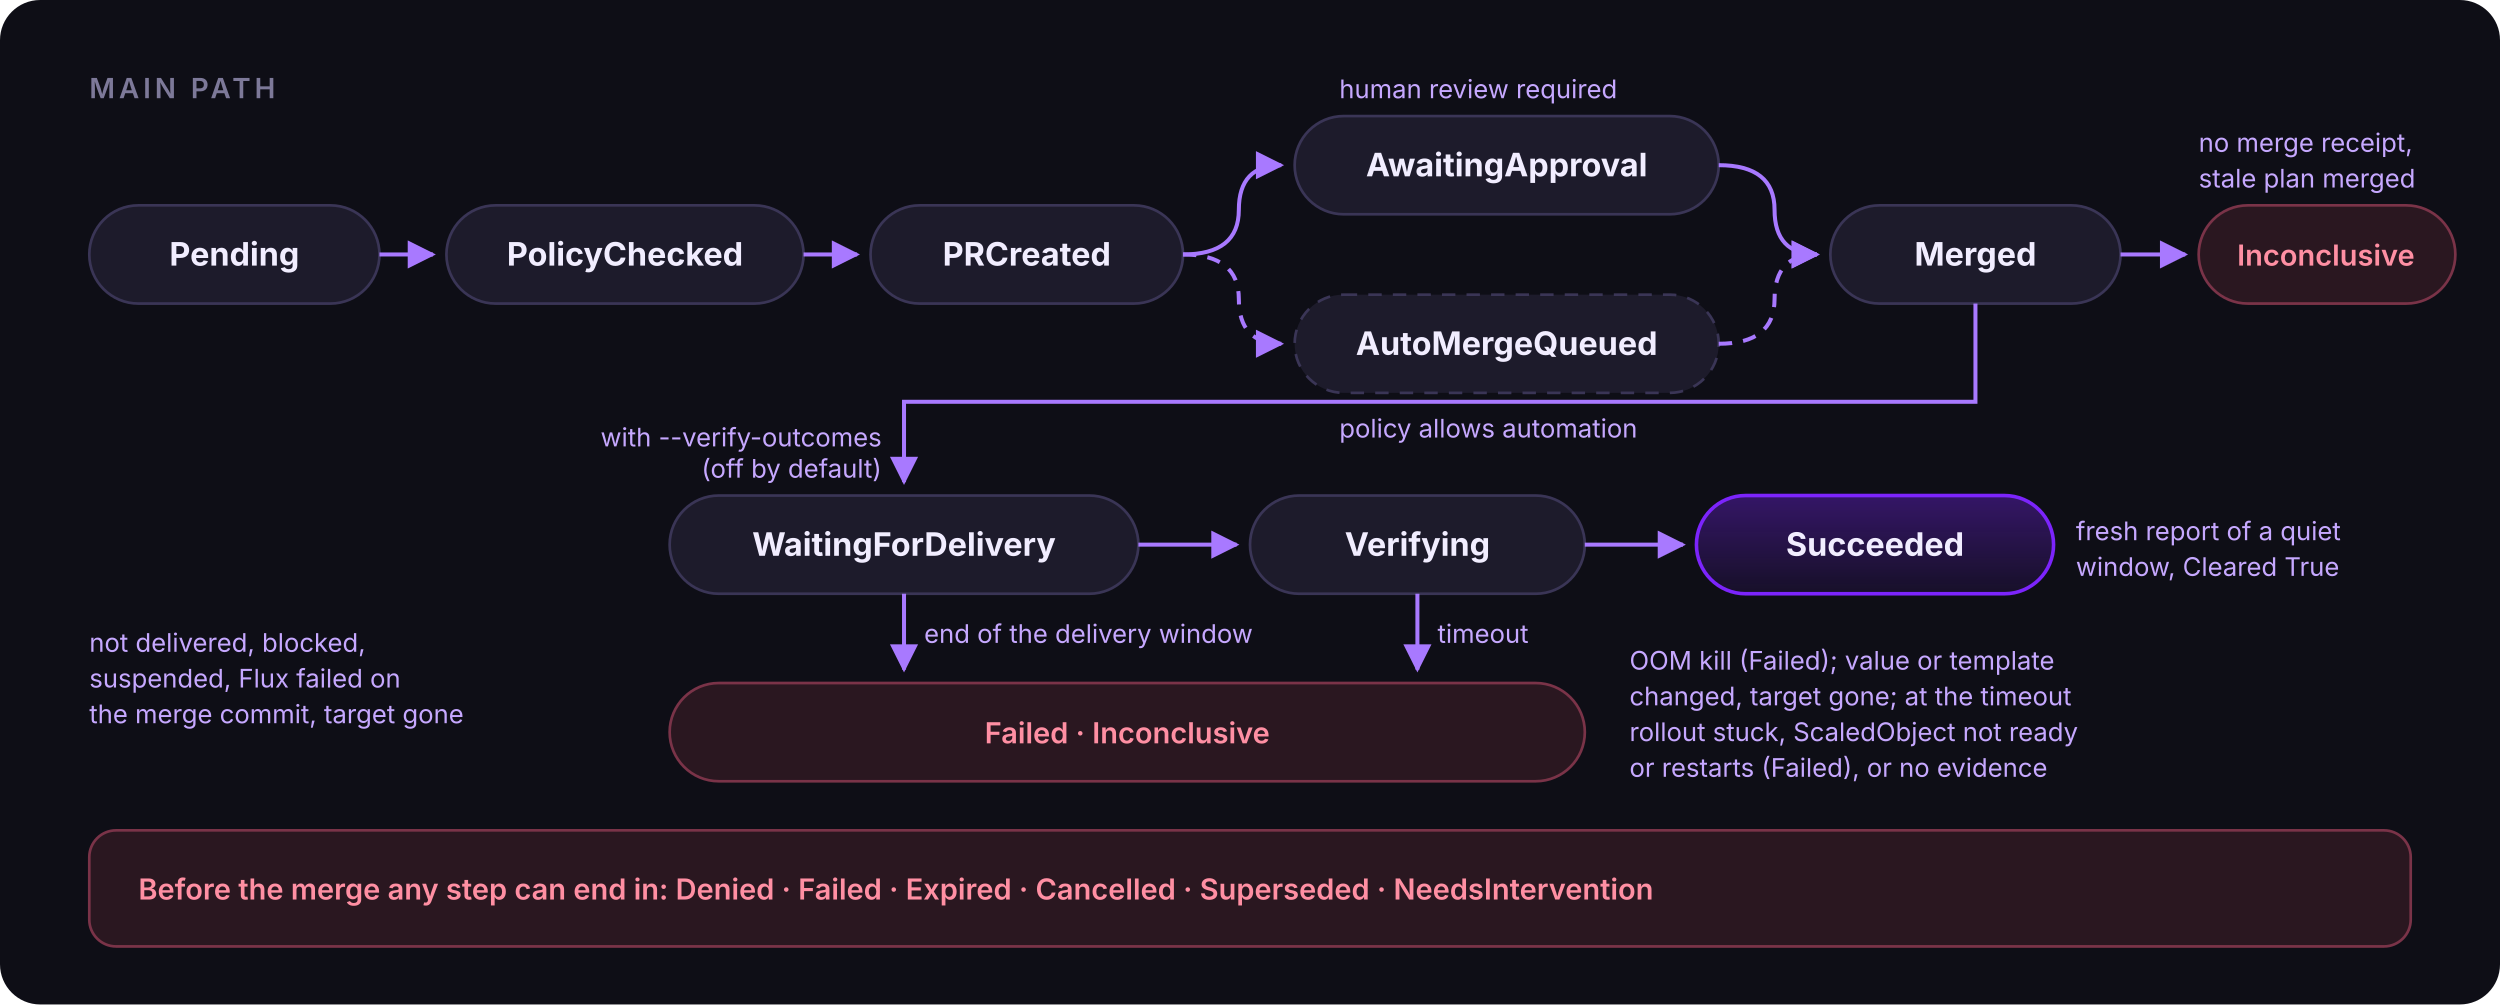
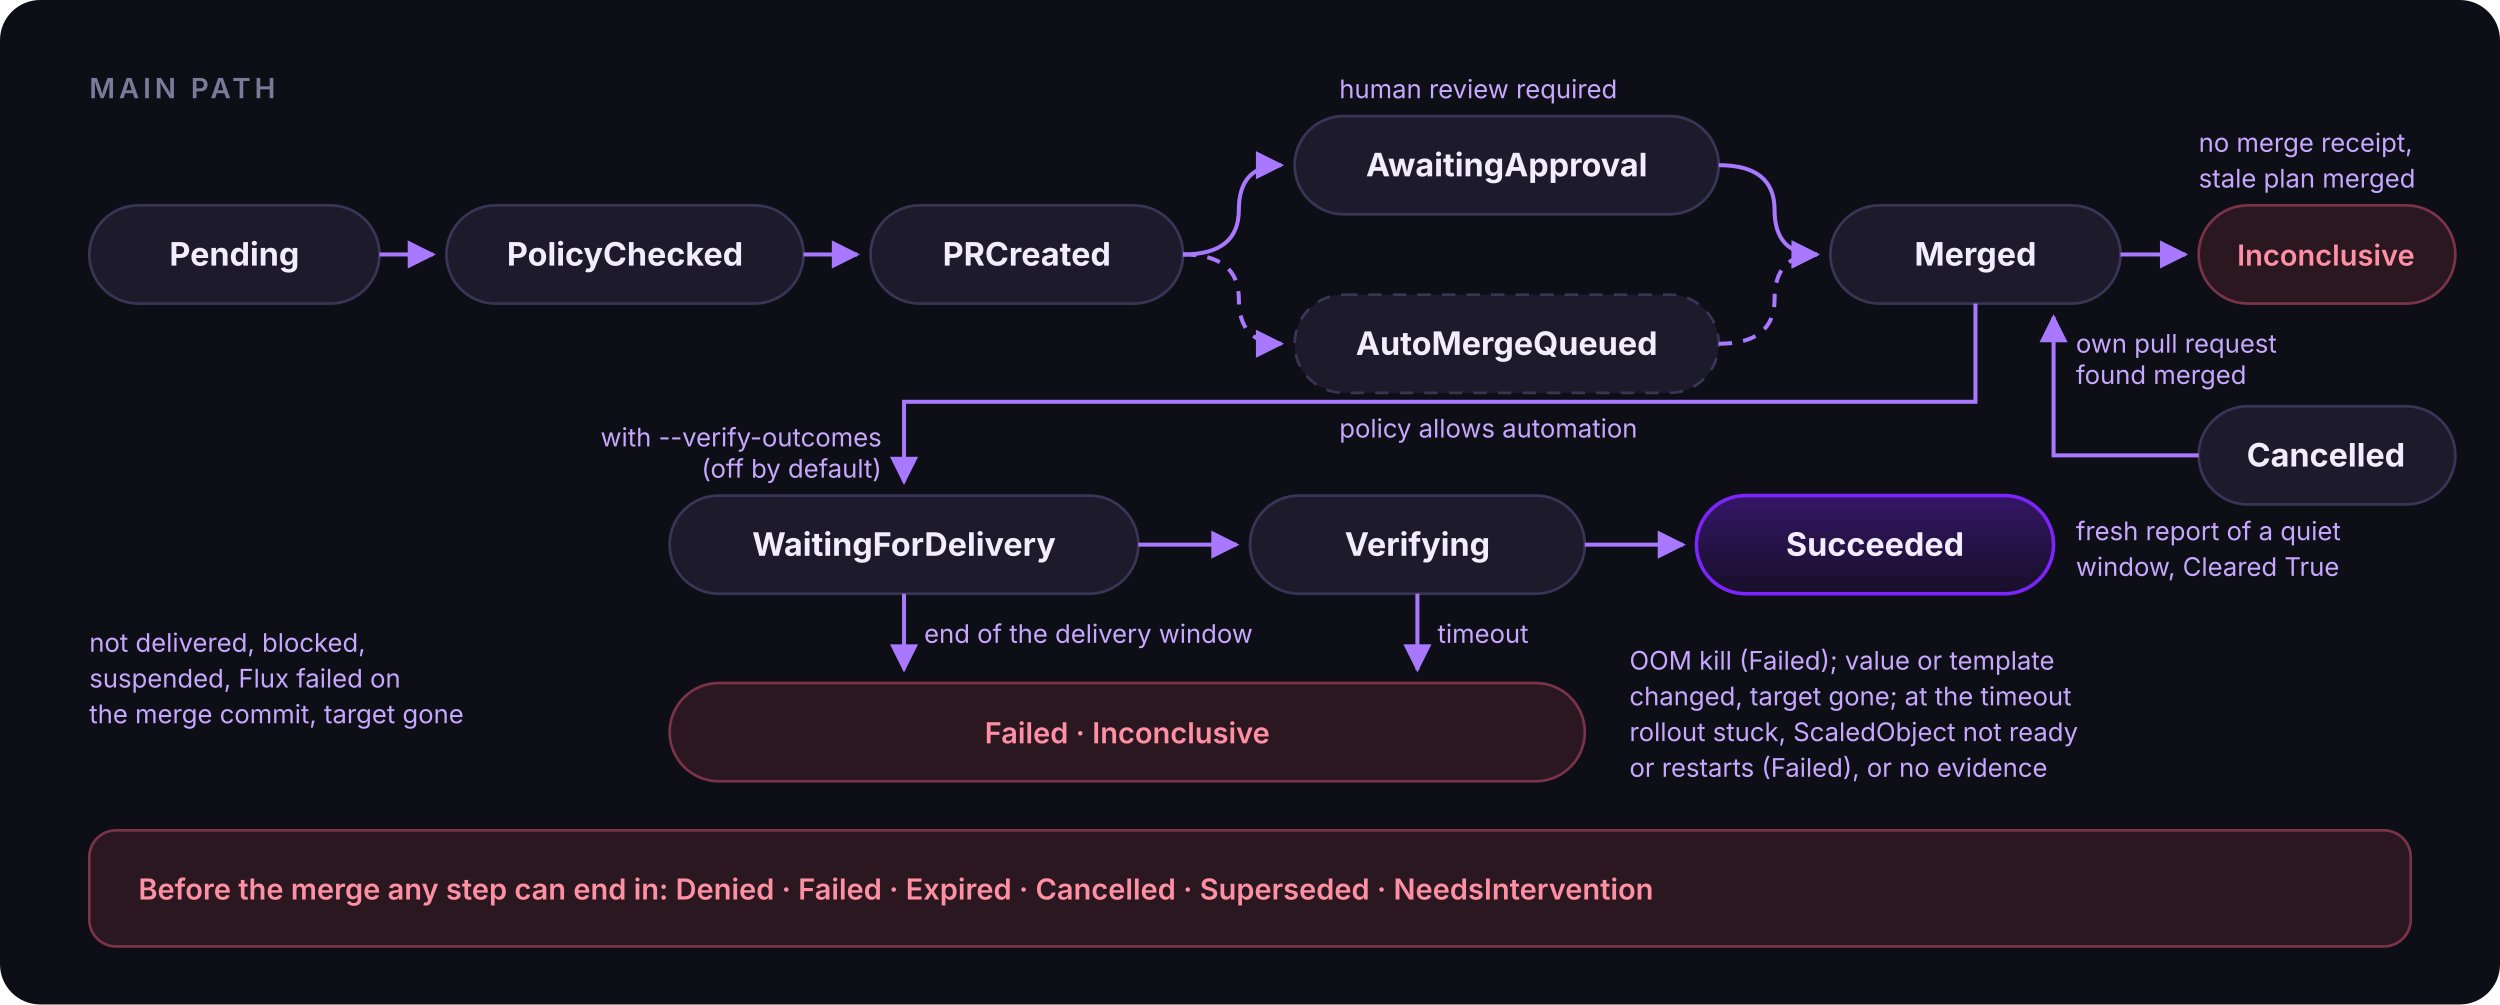
<svg xmlns="http://www.w3.org/2000/svg" viewBox="0 0 1120 450" role="img" aria-labelledby="t d" font-family="Inter, 'Segoe UI', system-ui, -apple-system, sans-serif">
  <defs>
    <marker id="a" viewBox="0 0 10 10" refX="9" refY="5" markerWidth="7" markerHeight="7" orient="auto-start-reverse">
      <path d="M0 0 10 5 0 10z" fill="#a879ff" />
    </marker>
    <linearGradient id="glow" x1="0" y1="0" x2="0" y2="1">
      <stop offset="0" stop-color="#7c24fc" stop-opacity=".35" />
      <stop offset="1" stop-color="#7c24fc" stop-opacity=".08" />
    </linearGradient>
    <style>
      .box{fill:#1d1b2b;stroke:#3a3556;stroke-width:1.2}
      .key{fill:url(#glow);stroke:#7c24fc;stroke-width:1.6}
      .ext{fill:#16222a;stroke:#2f5d63;stroke-width:1.2}
      .h{fill:#f1edff;font-size:14.5px;font-weight:650}
      .s{fill:#a9a4c4;font-size:12px}
      .f{stroke:#a879ff;stroke-width:1.8;fill:none}
      .lbl{fill:#c6a8ff;font-size:11.5px}
      .lanet{fill:#7d7999;font-size:12.5px;font-weight:600;letter-spacing:.14em}
      .bad{fill:#2a1720;stroke:#7a3348;stroke-width:1.2}
      .badt{fill:#ff8fa3;font-size:13px;font-weight:600}
      .plan{stroke-dasharray:6 5}
    </style>
  </defs>
  <rect width="1120" height="450" rx="18" fill="#0e0e16" />
  <text class="lanet" x="40" y="44">MAIN PATH</text>
  <rect class="box" x="40" y="92" width="130" height="44" rx="22" />
  <text class="h" x="105" y="119" text-anchor="middle">Pending</text>
  <rect class="box" x="200" y="92" width="160" height="44" rx="22" />
  <text class="h" x="280" y="119" text-anchor="middle">PolicyChecked</text>
  <rect class="box" x="390" y="92" width="140" height="44" rx="22" />
  <text class="h" x="460" y="119" text-anchor="middle">PRCreated</text>
  <rect class="box" x="580" y="52" width="190" height="44" rx="22" />
  <text class="h" x="675" y="79" text-anchor="middle">AwaitingApproval</text>
  <rect class="box plan" x="580" y="132" width="190" height="44" rx="22" />
  <text class="h" x="675" y="159" text-anchor="middle">AutoMergeQueued</text>
  <rect class="box" x="820" y="92" width="130" height="44" rx="22" />
  <text class="h" x="885" y="119" text-anchor="middle">Merged</text>
  <rect class="bad" x="985" y="92" width="115" height="44" rx="22" />
  <text class="badt" x="1042" y="119" text-anchor="middle">Inconclusive</text>
  <path class="f" d="M950 114H979" marker-end="url(#a)" />
+   <rect class="box" x="985" y="182" width="115" height="44" rx="22" />
+   <text class="h" x="1042" y="209" text-anchor="middle">Cancelled</text>
+   <path class="f" d="M985 204H920V142" marker-end="url(#a)" />
+   <text class="lbl" x="930" y="158">own pull request</text>
+   <text class="lbl" x="930" y="172">found merged</text>
  <text class="lbl" x="985" y="68">no merge receipt,</text>
  <text class="lbl" x="985" y="84">stale plan merged</text>
  <rect class="box" x="300" y="222" width="210" height="44" rx="22" />
  <text class="h" x="405" y="249" text-anchor="middle">WaitingForDelivery</text>
  <rect class="box" x="560" y="222" width="150" height="44" rx="22" />
  <text class="h" x="635" y="249" text-anchor="middle">Verifying</text>
  <rect class="key" x="760" y="222" width="160" height="44" rx="22" />
  <text class="h" x="840" y="249" text-anchor="middle">Succeeded</text>
  <path class="f" d="M170 114H194" marker-end="url(#a)" />
  <path class="f" d="M360 114H384" marker-end="url(#a)" />
  <path class="f" d="M530 114Q555 114 555 94T574 74" marker-end="url(#a)" />
  <path class="f plan" d="M530 114Q555 114 555 134T574 154" marker-end="url(#a)" />
  <text class="lbl" x="600" y="44">human review required</text>
  <text class="lbl" x="600" y="196">policy allows automation</text>
  <path class="f" d="M770 74Q795 74 795 94T814 114" marker-end="url(#a)" />
  <path class="f plan" d="M770 154Q795 154 795 134T814 114" marker-end="url(#a)" />
  <path class="f" d="M885 136V180H405V216" marker-end="url(#a)" />
  <text class="lbl" x="395" y="200" text-anchor="end">with --verify-outcomes</text>
  <text class="lbl" x="395" y="214" text-anchor="end">(off by default)</text>
  <path class="f" d="M510 244H554" marker-end="url(#a)" />
  <path class="f" d="M710 244H754" marker-end="url(#a)" />
  <text class="lbl" x="930" y="242">fresh report of a quiet</text>
  <text class="lbl" x="930" y="258">window, Cleared True</text>
  <text class="lbl" x="414" y="288">end of the delivery window</text>
  <text class="lbl" x="644" y="288">timeout</text>
  <rect class="bad" x="300" y="306" width="410" height="44" rx="22" />
  <text class="badt" x="505" y="333" text-anchor="middle">Failed · Inconclusive</text>
  <path class="f" d="M405 266V300" marker-end="url(#a)" />
  <path class="f" d="M635 266V300" marker-end="url(#a)" />
  <text class="lbl" x="40" y="292">not delivered, blocked,</text>
  <text class="lbl" x="40" y="308">suspended, Flux failed on</text>
  <text class="lbl" x="40" y="324">the merge commit, target gone</text>
  <text class="lbl" x="730" y="300">OOM kill (Failed); value or template</text>
  <text class="lbl" x="730" y="316">changed, target gone; at the timeout</text>
  <text class="lbl" x="730" y="332">rollout stuck, ScaledObject not ready</text>
  <text class="lbl" x="730" y="348">or restarts (Failed), or no evidence</text>
  <rect class="bad" x="40" y="372" width="1040" height="52" rx="12" />
  <text class="badt" x="62" y="403">Before the merge any step can end in: Denied · Failed · Expired · Cancelled · Superseded · NeedsIntervention</text>
</svg>
